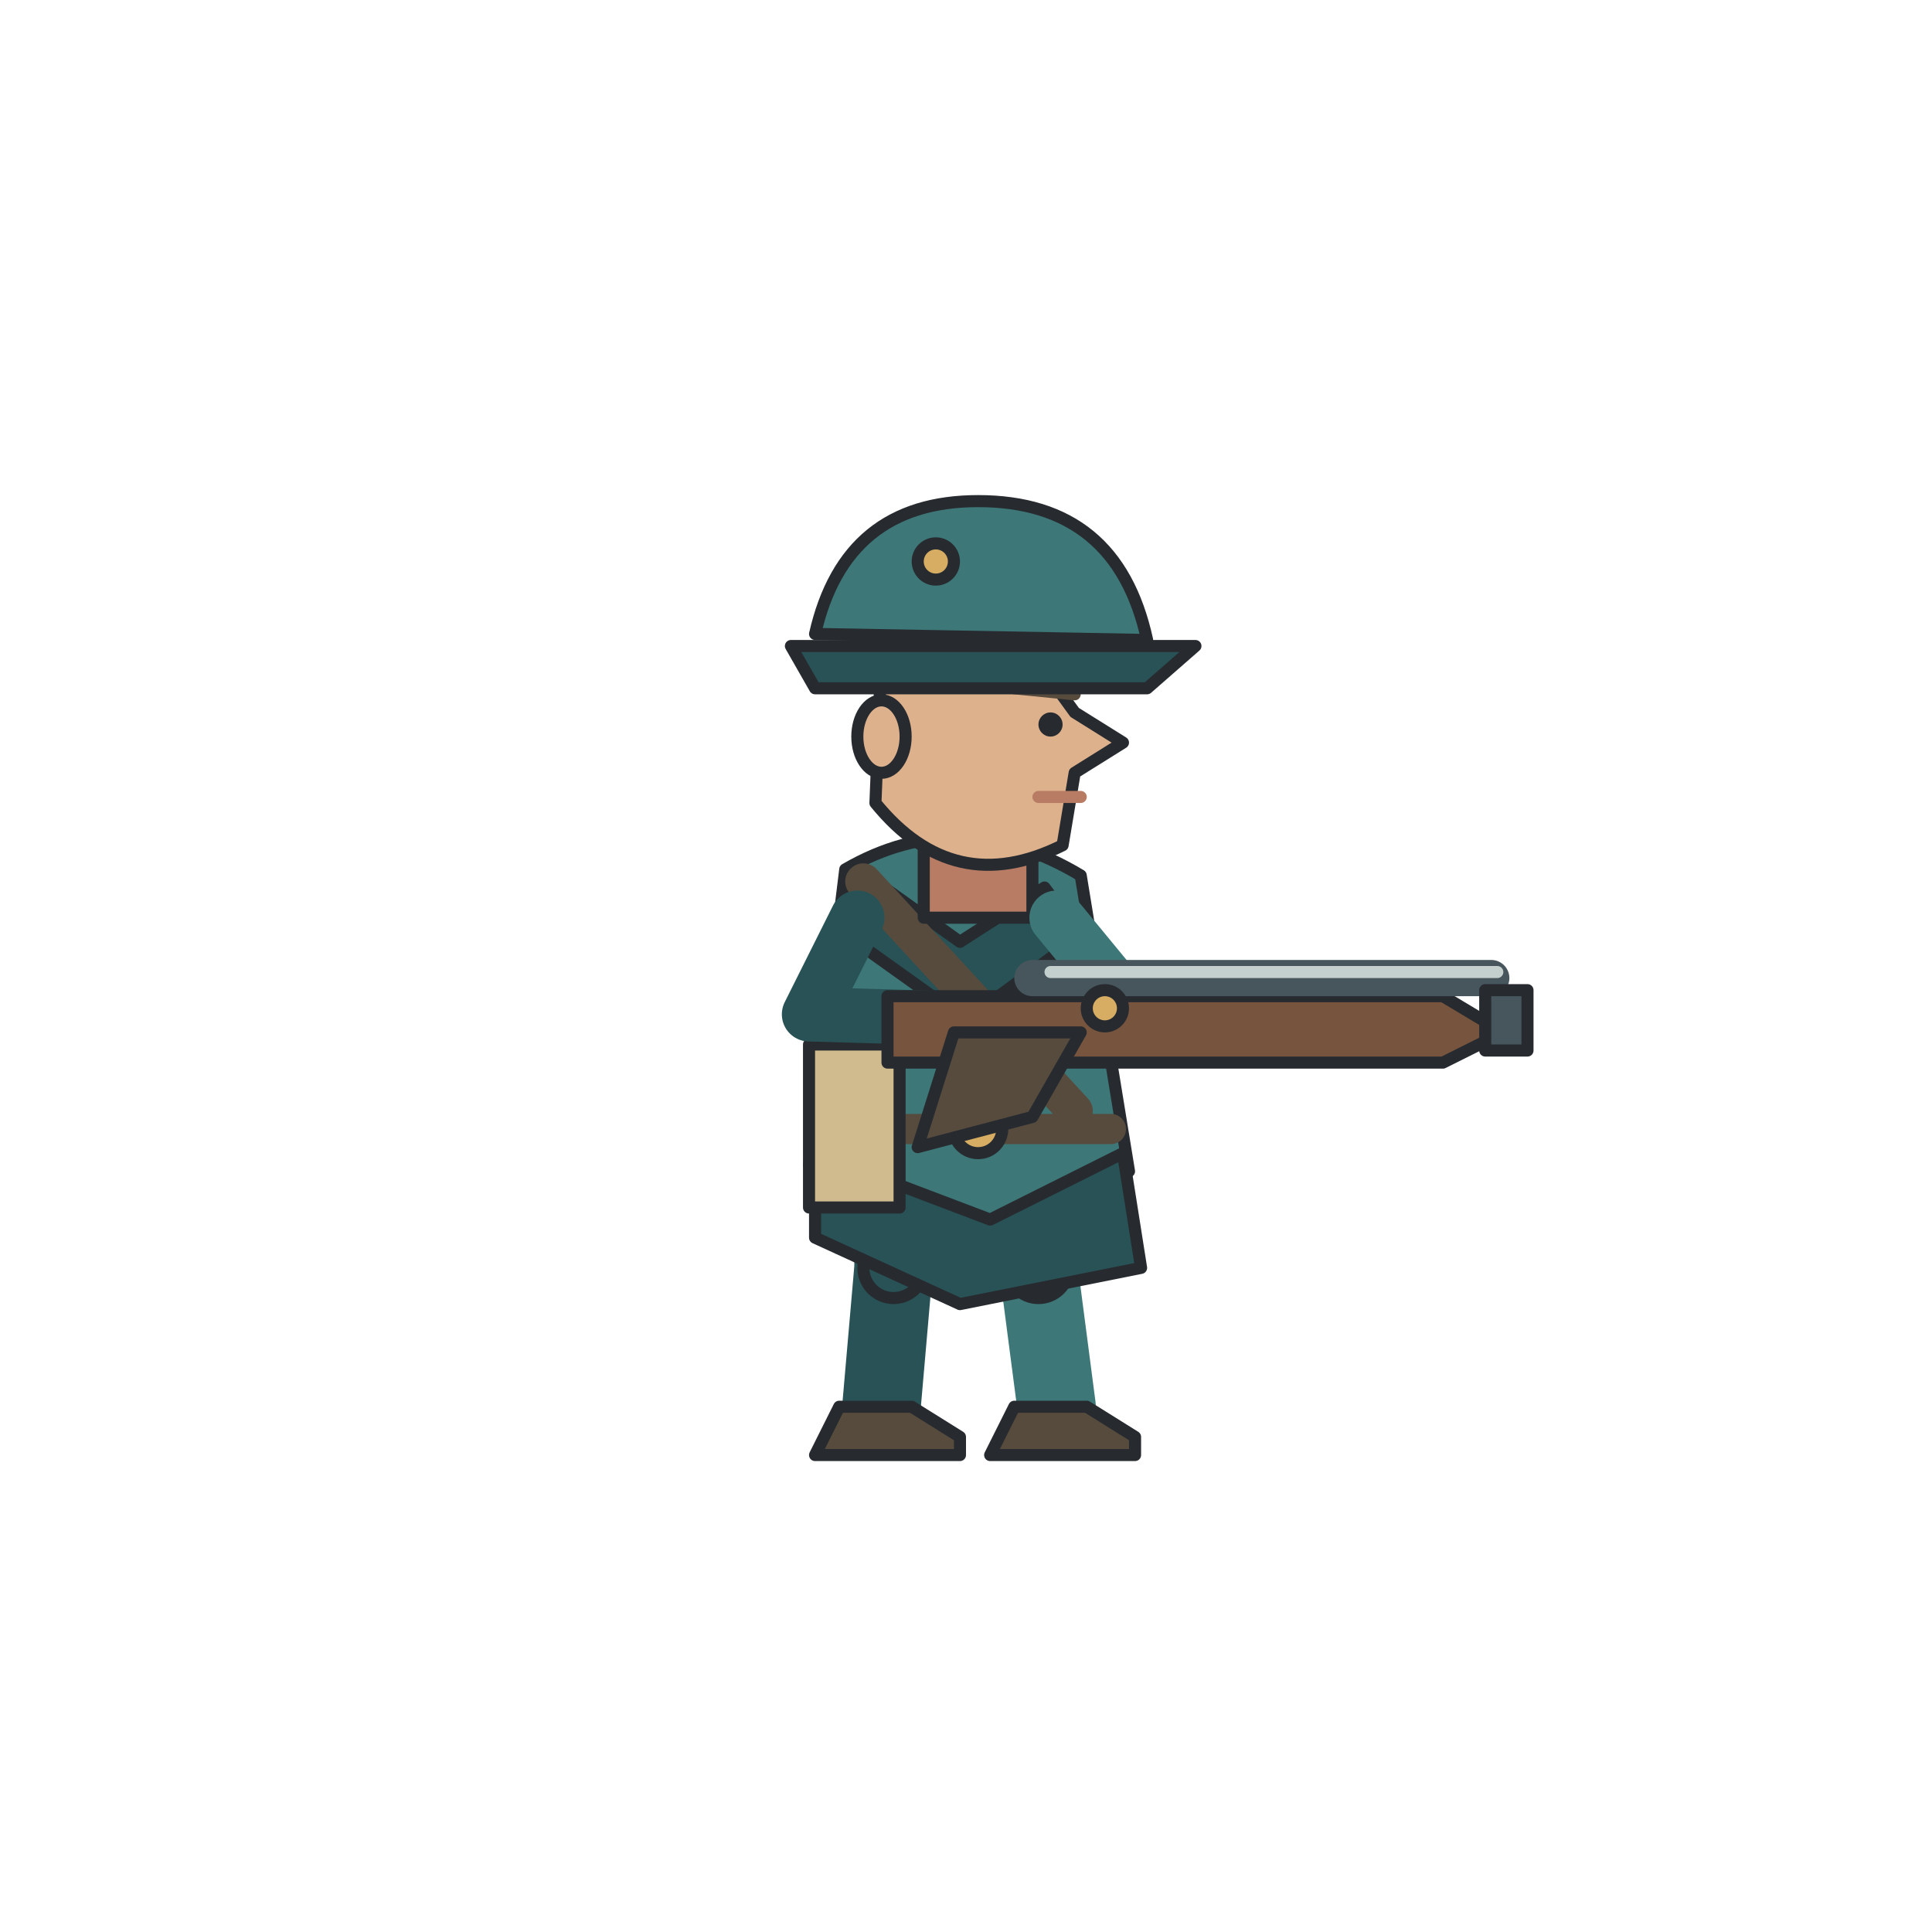
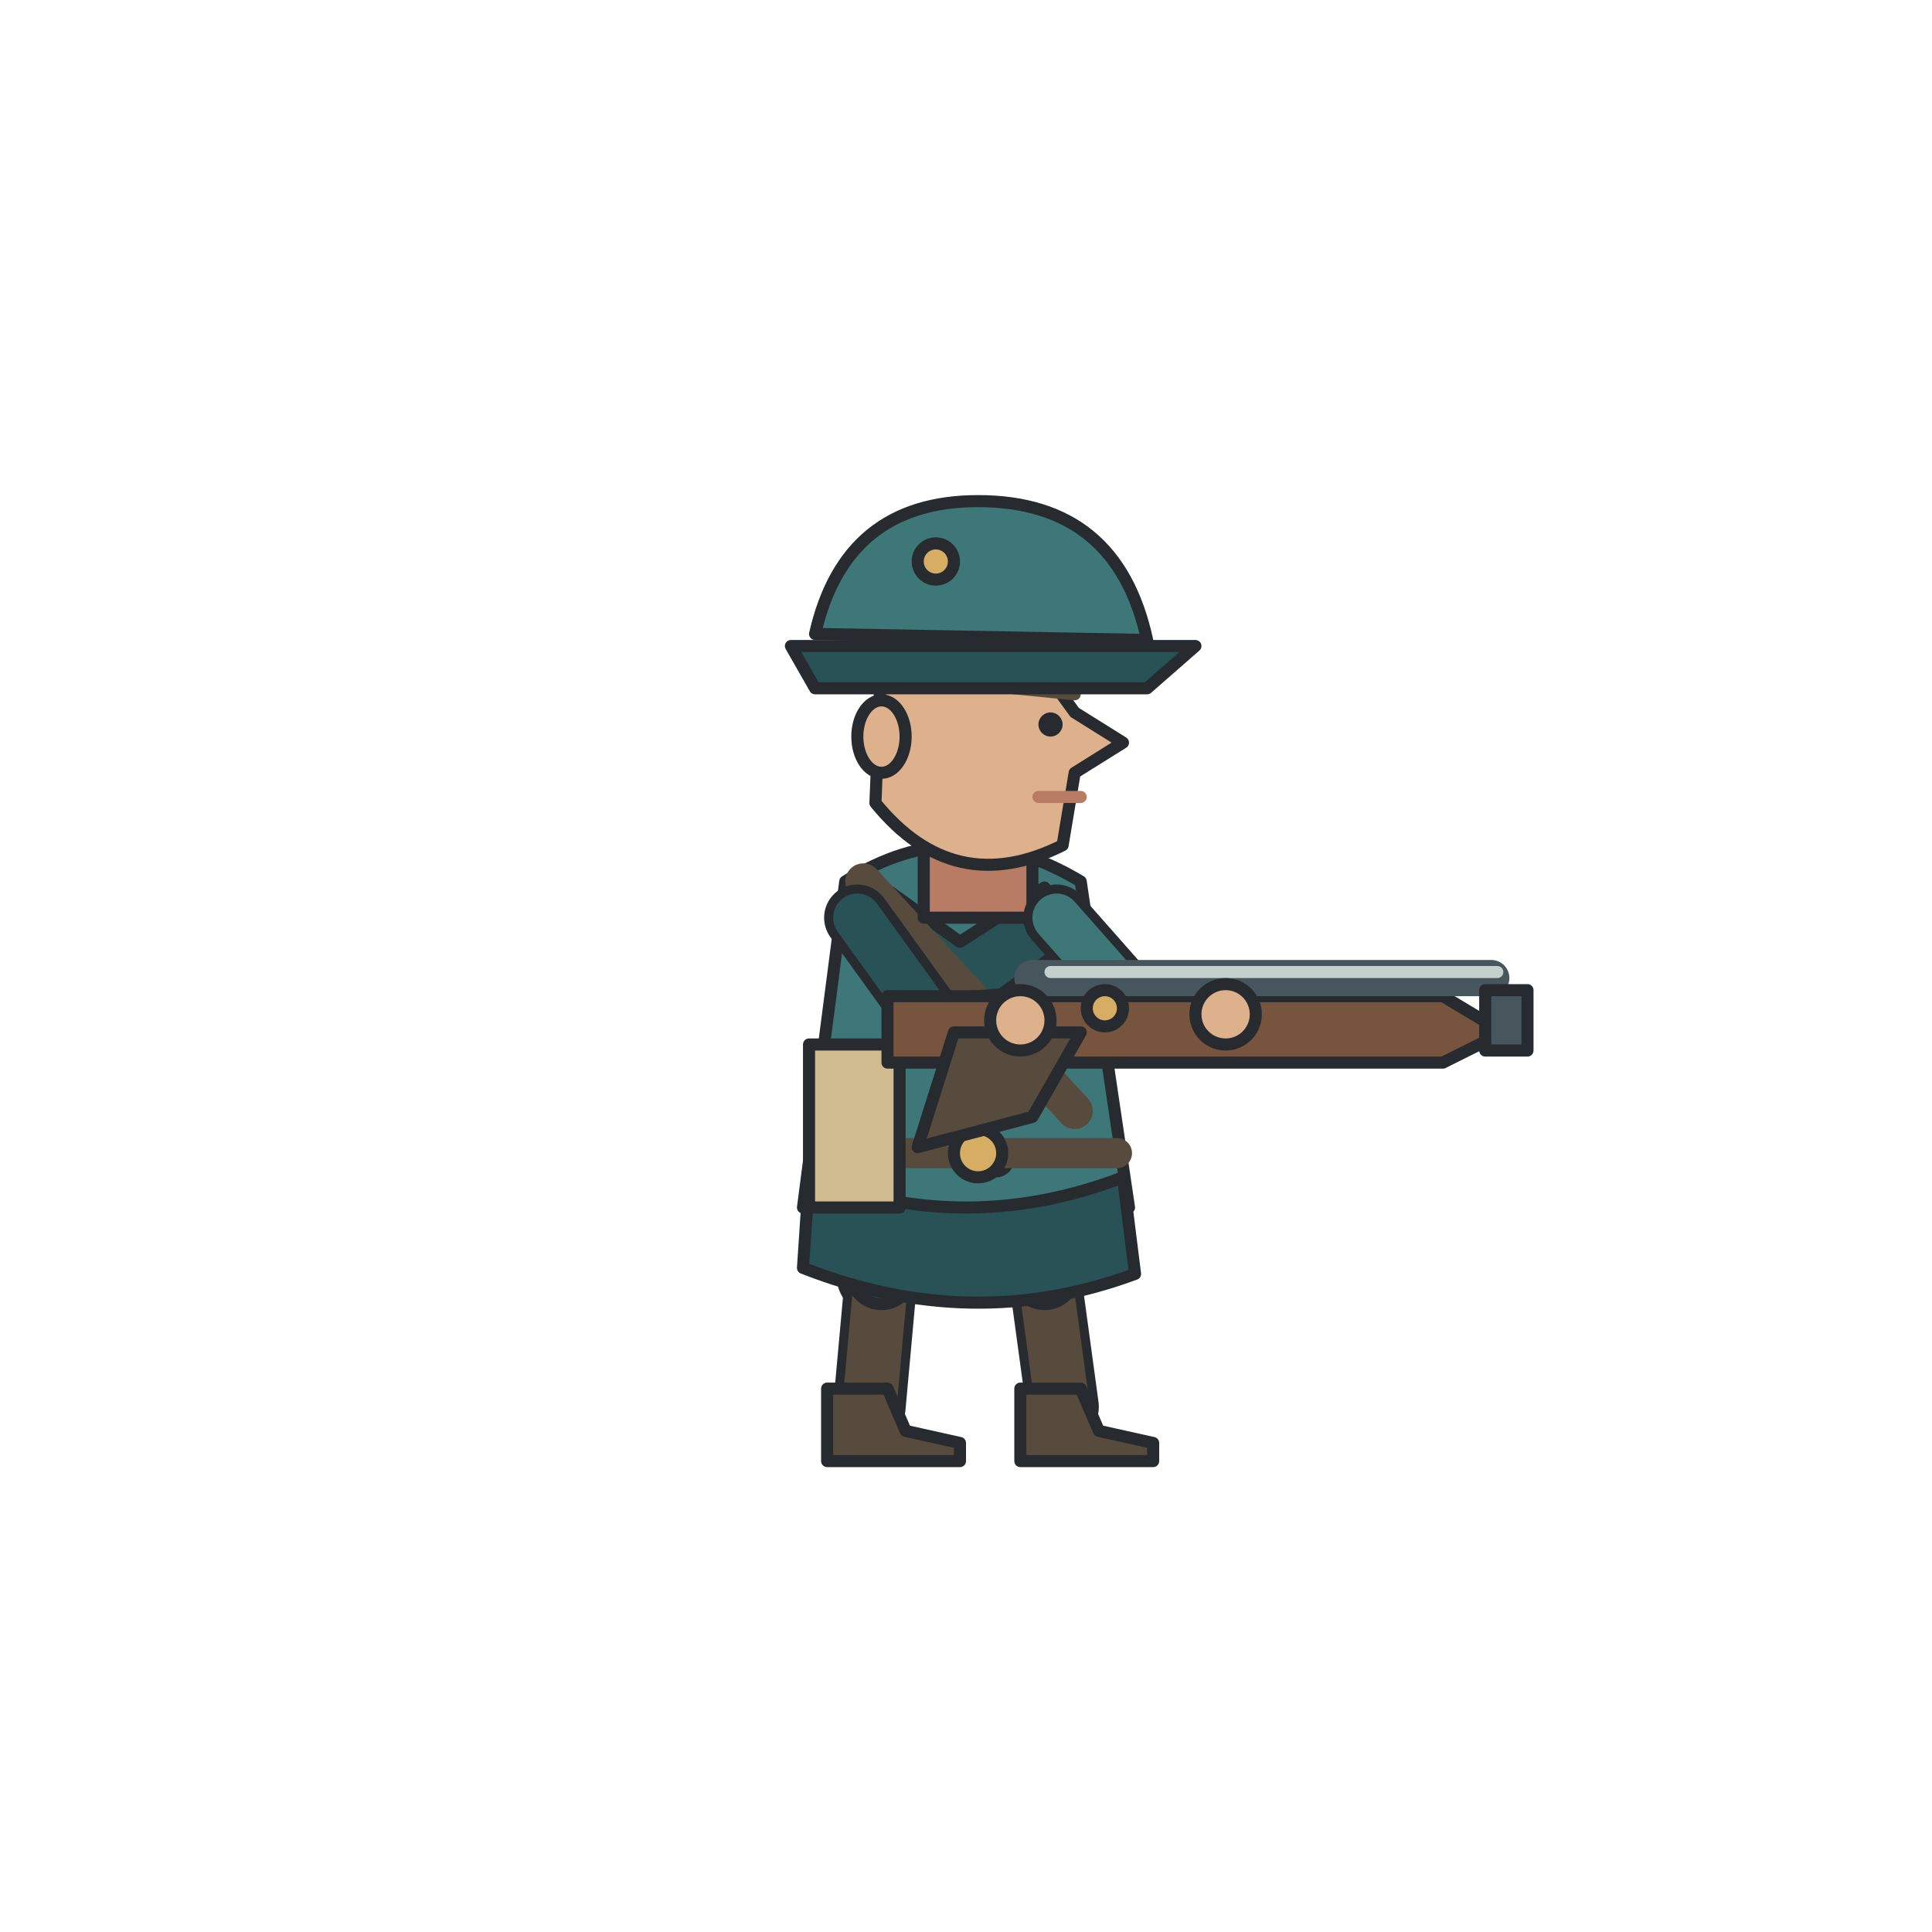
<svg xmlns="http://www.w3.org/2000/svg" width="192" height="192" viewBox="-64 0 320 192">
-   <g transform="scale(1)">
-     <path d="M84 123L84 146 82 169" fill="none" stroke="#285255" stroke-width="13" stroke-linejoin="round" stroke-linecap="round" />
-     <circle cx="84" cy="146" r="5" fill="#285255" stroke="#272b30" stroke-width="2" />
-     <path d="M75 169h12l8 5v3h-24z" fill="#574b3e" stroke="#272b30" stroke-width="2" stroke-linejoin="round" stroke-linecap="round" />
-     <path d="M108 123L108 146 111 169" fill="none" stroke="#3d7777" stroke-width="13" stroke-linejoin="round" stroke-linecap="round" />
-     <circle cx="108" cy="146" r="5" fill="#3d7777" stroke="#272b30" stroke-width="2" />
-     <path d="M104 169h12l8 5v3h-24z" fill="#574b3e" stroke="#272b30" stroke-width="2" stroke-linejoin="round" stroke-linecap="round" />
+   <path d="M87 124L82 147" fill="none" stroke="#272b30" stroke-width="15" stroke-linejoin="round" stroke-linecap="round" />
+   <path d="M87 124L82 147" fill="none" stroke="#285255" stroke-width="12" stroke-linejoin="round" stroke-linecap="round" />
+   <path d="M82 147L80 169" fill="none" stroke="#272b30" stroke-width="12" stroke-linejoin="round" stroke-linecap="round" />
+   <path d="M82 147L80 169" fill="none" stroke="#574b3e" stroke-width="9" stroke-linejoin="round" stroke-linecap="round" />
+   <circle cx="82" cy="147" r="5" fill="#285255" stroke="#272b30" stroke-width="2" />
+   <g transform="translate(80 176) rotate(0 0 0)">
+     <path d="M-7-10h10l3 7 9 2v3H-7z" fill="#574b3e" stroke="#272b30" stroke-width="2" stroke-linejoin="round" stroke-linecap="round" />
+   </g>
+   <path d="M104 124L109 147" fill="none" stroke="#272b30" stroke-width="15" stroke-linejoin="round" stroke-linecap="round" />
+   <path d="M104 124L109 147" fill="none" stroke="#3d7777" stroke-width="12" stroke-linejoin="round" stroke-linecap="round" />
+   <path d="M109 147L112 169" fill="none" stroke="#272b30" stroke-width="12" stroke-linejoin="round" stroke-linecap="round" />
+   <path d="M109 147L112 169" fill="none" stroke="#574b3e" stroke-width="9" stroke-linejoin="round" stroke-linecap="round" />
+   <circle cx="109" cy="147" r="5" fill="#3d7777" stroke="#272b30" stroke-width="2" />
+   <g transform="translate(112 176) rotate(0 0 0)">
+     <path d="M-7-10h10l3 7 9 2v3H-7z" fill="#574b3e" stroke="#272b30" stroke-width="2" stroke-linejoin="round" stroke-linecap="round" />
  </g>
  <g transform="translate(0 0)">
-     <path d="M76 80q19-11 39 1l8 49-23 15-30-16z" fill="#3d7777" stroke="#272b30" stroke-width="2" stroke-linejoin="round" stroke-linecap="round" />
-     <path d="M71 127l29 11 22-11 3 19-30 6-24-11z" fill="#285255" stroke="#272b30" stroke-width="2" stroke-linejoin="round" stroke-linecap="round" />
+     <path d="M76 82q19-12 39 0l8 54q-22 11-54 0z" fill="#3d7777" stroke="#272b30" stroke-width="2" stroke-linejoin="round" stroke-linecap="round" />
+     <path d="M70 131q26 10 52 0l2 16q-27 10-55-1z" fill="#285255" stroke="#272b30" stroke-width="2" stroke-linejoin="round" stroke-linecap="round" />
    <path d="M81 82l14 10 14-9 6 8-19 14-21-15z" fill="#285255" stroke="#272b30" stroke-width="2" stroke-linejoin="round" stroke-linecap="round" />
-     <path d="M77 123h43" fill="none" stroke="#574b3e" stroke-width="5" stroke-linejoin="round" stroke-linecap="round" />
-     <circle cx="98" cy="123" r="4" fill="#d6ad62" stroke="#272b30" stroke-width="2" />
+     <path d="M97 102v28" fill="none" stroke="#a2c5ad" stroke-width="2" stroke-linejoin="round" stroke-linecap="round" />
+     <circle cx="101" cy="106" r="2" fill="#d6ad62" stroke="#272b30" stroke-width="2" />
+     <circle cx="101" cy="117" r="2" fill="#d6ad62" stroke="#272b30" stroke-width="2" />
+     <circle cx="101" cy="128" r="2" fill="#d6ad62" stroke="#272b30" stroke-width="2" />
+     <path d="M73 127h48" fill="none" stroke="#574b3e" stroke-width="5" stroke-linejoin="round" stroke-linecap="round" />
+     <circle cx="98" cy="127" r="4" fill="#d6ad62" stroke="#272b30" stroke-width="2" />
    <path d="M79 82l35 38" fill="none" stroke="#574b3e" stroke-width="6" stroke-linejoin="round" stroke-linecap="round" />
    <path d="M70 109h15v27H70z" fill="#cfbb8e" stroke="#272b30" stroke-width="2" stroke-linejoin="round" stroke-linecap="round" />
  </g>
  <g transform="translate(0 0)">
    <path d="M89 72h18v16H89z" fill="#b77c63" stroke="#272b30" stroke-width="2" stroke-linejoin="round" stroke-linecap="round" />
    <path d="M82 44q11-8 24-1l8 11 8 5-8 5-2 12q-18 9-31-7z" fill="#deb18d" stroke="#272b30" stroke-width="2" stroke-linejoin="round" stroke-linecap="round" />
    <ellipse cx="82" cy="58" rx="4" ry="6" fill="#deb18d" stroke="#272b30" stroke-width="2" />
    <path d="M104 50l10 1" fill="none" stroke="#574b3e" stroke-width="2" stroke-linejoin="round" stroke-linecap="round" />
    <ellipse cx="110" cy="56" rx="2" ry="2" fill="#272b30" stroke="none" stroke-width="2" />
    <path d="M108 68h7" fill="none" stroke="#b77c63" stroke-width="2" stroke-linejoin="round" stroke-linecap="round" />
    <path d="M71 41q5-22 27-22 23 0 28 23z" fill="#3d7777" stroke="#272b30" stroke-width="2" stroke-linejoin="round" stroke-linecap="round" />
    <path d="M67 43h67l-8 7H71z" fill="#285255" stroke="#272b30" stroke-width="2" stroke-linejoin="round" stroke-linecap="round" />
    <circle cx="91" cy="29" r="3" fill="#d6ad62" stroke="#272b30" stroke-width="2" />
  </g>
-   <path d="M78 88L70 104 105 105" fill="none" stroke="#285255" stroke-width="9" stroke-linejoin="round" stroke-linecap="round" />
-   <path d="M111 88L125 105 139 104" fill="none" stroke="#3d7777" stroke-width="9" stroke-linejoin="round" stroke-linecap="round" />
-   <circle cx="105" cy="105" r="5" fill="#deb18d" stroke="#272b30" stroke-width="2" />
-   <circle cx="139" cy="104" r="5" fill="#deb18d" stroke="#272b30" stroke-width="2" />
+   <path d="M78 88L91 106 105 105" fill="none" stroke="#272b30" stroke-width="11" stroke-linejoin="round" stroke-linecap="round" />
+   <path d="M78 88L91 106 105 105" fill="none" stroke="#285255" stroke-width="8" stroke-linejoin="round" stroke-linecap="round" />
+   <path d="M111 88L126 105 139 104" fill="none" stroke="#272b30" stroke-width="11" stroke-linejoin="round" stroke-linecap="round" />
+   <path d="M111 88L126 105 139 104" fill="none" stroke="#3d7777" stroke-width="8" stroke-linejoin="round" stroke-linecap="round" />
  <g transform="translate(0 0)">
    <path d="M83 101h92l10 6-10 5H83z" fill="#77543d" stroke="#272b30" stroke-width="2" stroke-linejoin="round" stroke-linecap="round" />
    <path d="M107 98h76" fill="none" stroke="#46565c" stroke-width="6" stroke-linejoin="round" stroke-linecap="round" />
    <path d="M110 97h74" fill="none" stroke="#c4d0cd" stroke-width="2" stroke-linejoin="round" stroke-linecap="round" />
    <path d="M94 107l-6 19 19-5 8-14z" fill="#574b3e" stroke="#272b30" stroke-width="2" stroke-linejoin="round" stroke-linecap="round" />
    <circle cx="119" cy="103" r="3" fill="#d6ad62" stroke="#272b30" stroke-width="2" />
    <path d="M182 100h7v10h-7z" fill="#46565c" stroke="#272b30" stroke-width="2" stroke-linejoin="round" stroke-linecap="round" />
  </g>
+   <circle cx="105" cy="105" r="5" fill="#deb18d" stroke="#272b30" stroke-width="2" />
+   <circle cx="139" cy="104" r="5" fill="#deb18d" stroke="#272b30" stroke-width="2" />
</svg>
